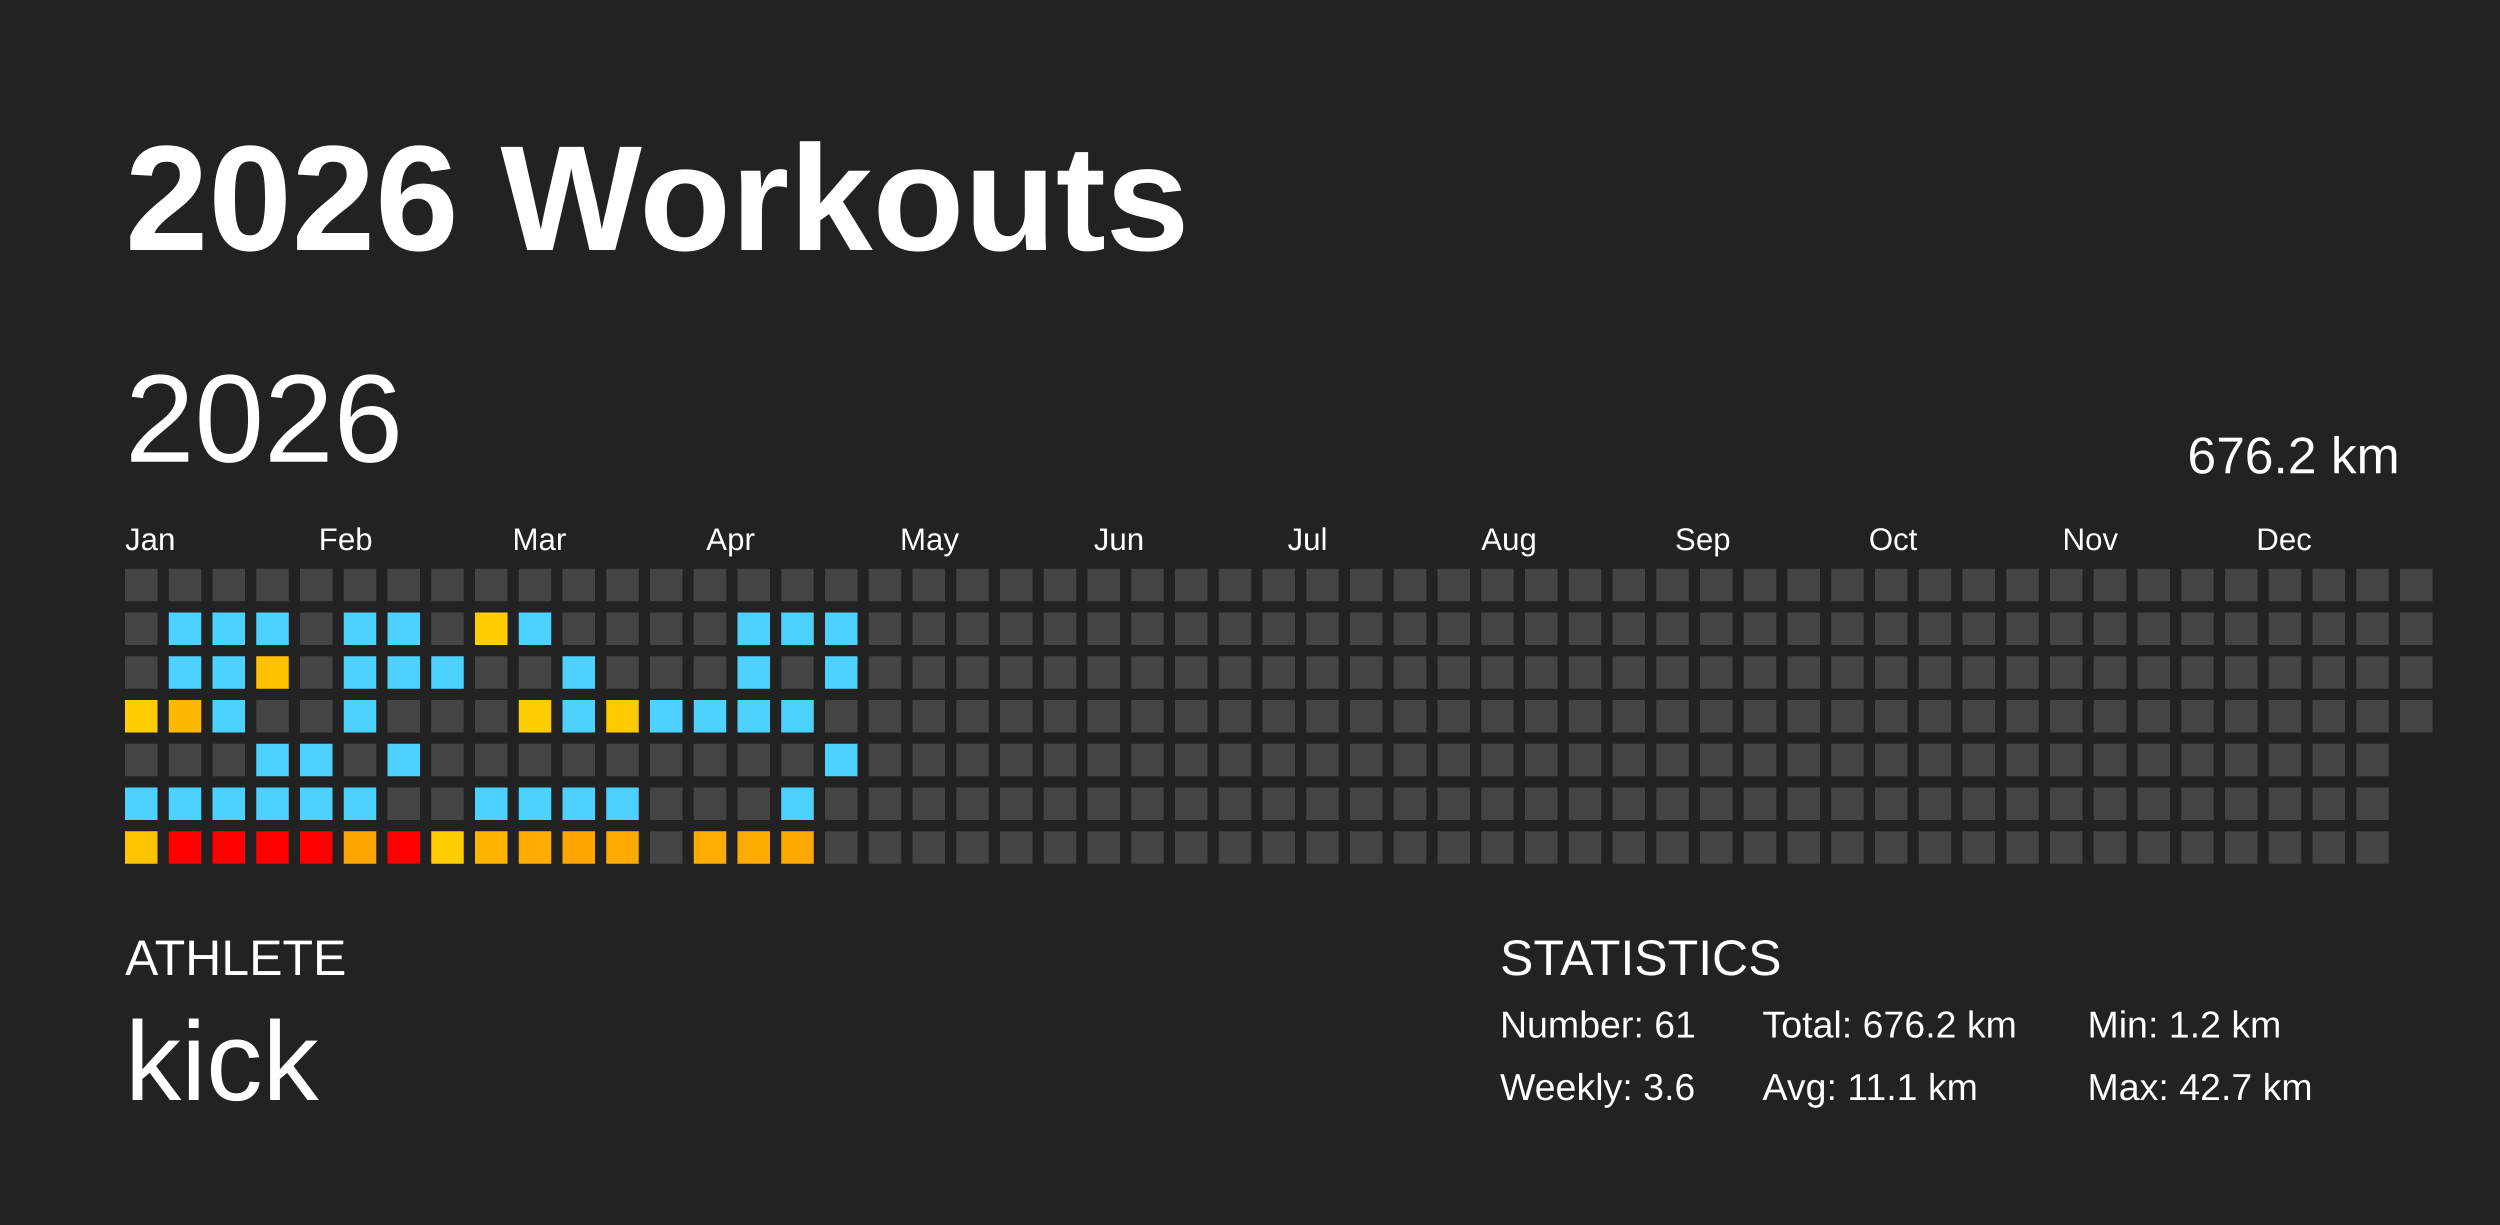
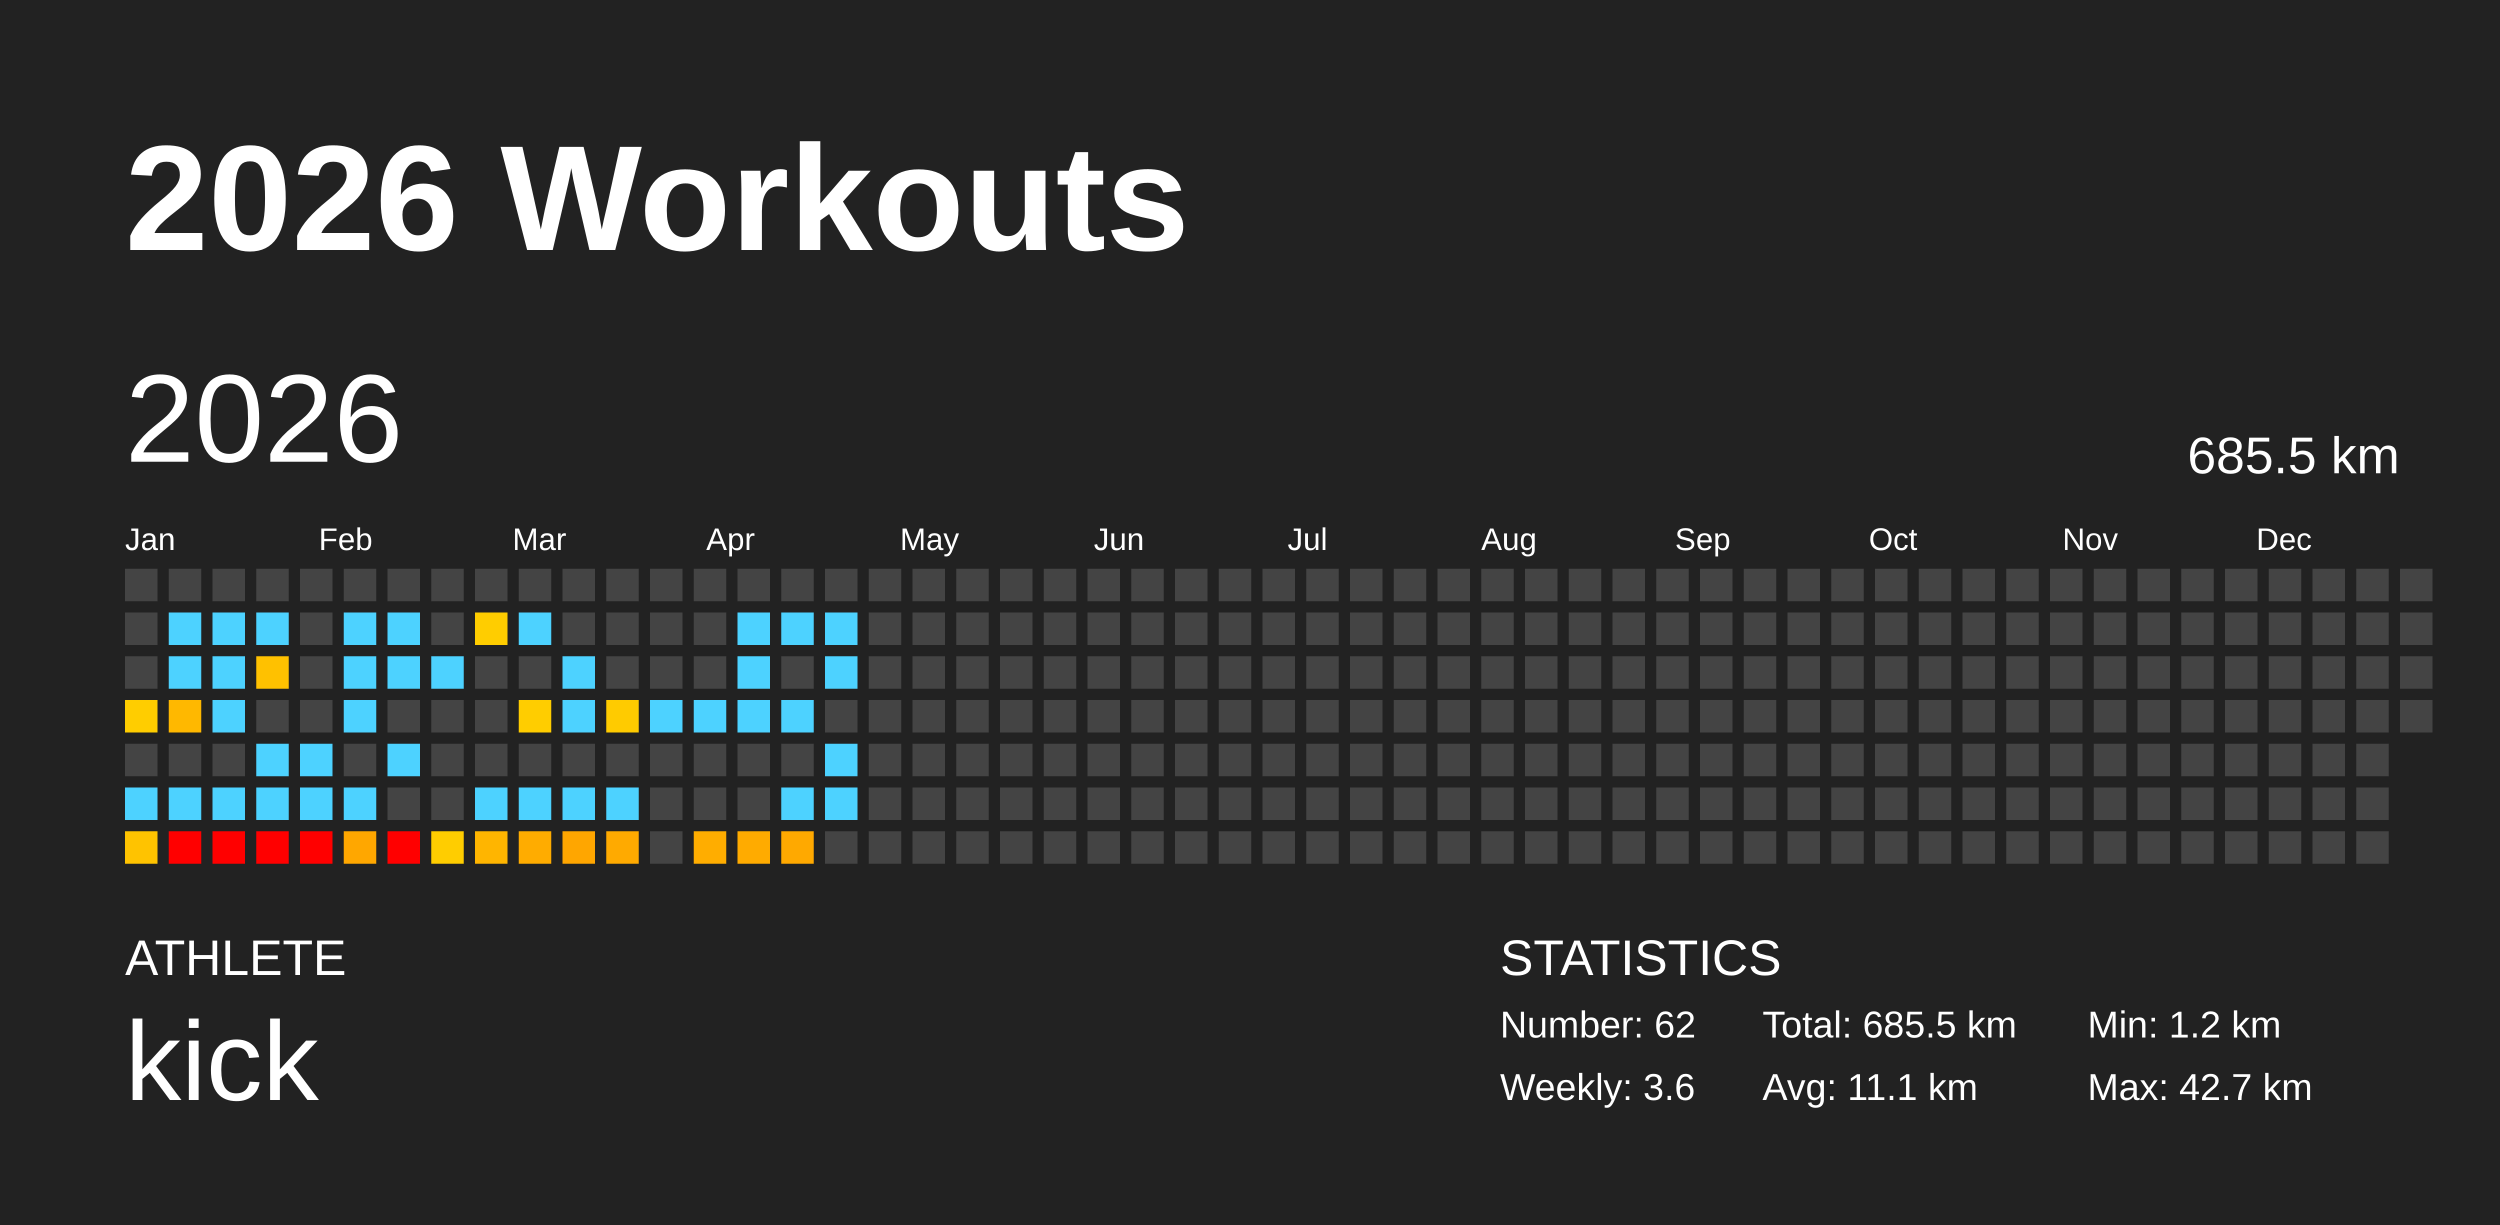
<svg xmlns="http://www.w3.org/2000/svg" baseProfile="full" height="98mm" version="1.1" viewBox="0,0,200,98" width="200mm">
  <defs />
  <rect fill="#222222" height="98" width="200" x="0" y="0" />
  <text fill="#FFFFFF" style="font-size:12px; font-family:Arial; font-weight:bold;" x="10" y="20">2026 Workouts</text>
  <text fill="#FFFFFF" style="font-size:4px; font-family:Arial" x="10" y="78">ATHLETE</text>
  <text fill="#FFFFFF" style="font-size:9px; font-family:Arial" x="10" y="88">kick</text>
  <text fill="#FFFFFF" style="font-size:4px; font-family:Arial" x="120" y="78">STATISTICS</text>
-   <text fill="#FFFFFF" style="font-size:3px; font-family:Arial" x="120" y="83">Number: 61</text>
+   <text fill="#FFFFFF" style="font-size:3px; font-family:Arial" x="120" y="83">Number: 62</text>
  <text fill="#FFFFFF" style="font-size:3px; font-family:Arial" x="120" y="88">Weekly: 3.6</text>
-   <text fill="#FFFFFF" style="font-size:3px; font-family:Arial" x="141" y="83">Total: 676.2 km</text>
+   <text fill="#FFFFFF" style="font-size:3px; font-family:Arial" x="141" y="83">Total: 685.5 km</text>
  <text fill="#FFFFFF" style="font-size:3px; font-family:Arial" x="141" y="88">Avg: 11.1 km</text>
  <text fill="#FFFFFF" style="font-size:3px; font-family:Arial" x="167" y="83">Min: 1.2 km</text>
  <text fill="#FFFFFF" style="font-size:3px; font-family:Arial" x="167" y="88">Max: 42.7 km</text>
  <text dominant-baseline="hanging" fill="#FFFFFF" style="font-size:10.0px; font-family:Arial;" x="10" y="30">2026</text>
-   <text dominant-baseline="hanging" fill="#FFFFFF" style="font-size:4.125px; font-family:Arial;" x="175" y="35">676.2 km</text>
+   <text dominant-baseline="hanging" fill="#FFFFFF" style="font-size:4.125px; font-family:Arial;" x="175" y="35">685.5 km</text>
  <text fill="#FFFFFF" style="font-size:2.5px; font-family:Arial" x="10.0" y="44">Jan</text>
  <text fill="#FFFFFF" style="font-size:2.5px; font-family:Arial" x="25.5" y="44">Feb</text>
  <text fill="#FFFFFF" style="font-size:2.5px; font-family:Arial" x="41.0" y="44">Mar</text>
  <text fill="#FFFFFF" style="font-size:2.5px; font-family:Arial" x="56.5" y="44">Apr</text>
  <text fill="#FFFFFF" style="font-size:2.5px; font-family:Arial" x="72.0" y="44">May</text>
  <text fill="#FFFFFF" style="font-size:2.5px; font-family:Arial" x="87.5" y="44">Jun</text>
  <text fill="#FFFFFF" style="font-size:2.5px; font-family:Arial" x="103.0" y="44">Jul</text>
  <text fill="#FFFFFF" style="font-size:2.5px; font-family:Arial" x="118.5" y="44">Aug</text>
  <text fill="#FFFFFF" style="font-size:2.5px; font-family:Arial" x="134.0" y="44">Sep</text>
  <text fill="#FFFFFF" style="font-size:2.5px; font-family:Arial" x="149.5" y="44">Oct</text>
  <text fill="#FFFFFF" style="font-size:2.5px; font-family:Arial" x="165.0" y="44">Nov</text>
  <text fill="#FFFFFF" style="font-size:2.5px; font-family:Arial" x="180.5" y="44">Dec</text>
  <rect fill="#444444" height="2.6" width="2.6" x="10.0" y="45.5" />
  <rect fill="#444444" height="2.6" width="2.6" x="10.0" y="49.0" />
  <rect fill="#444444" height="2.6" width="2.6" x="10.0" y="52.5" />
  <rect fill="#ffcd00" height="2.6" width="2.6" x="10.0" y="56.0" />
  <rect fill="#444444" height="2.6" width="2.6" x="10.0" y="59.5" />
  <rect fill="#4dd2ff" height="2.6" width="2.6" x="10.0" y="63.0" />
  <rect fill="#ffc300" height="2.6" width="2.6" x="10.0" y="66.5" />
  <rect fill="#444444" height="2.6" width="2.6" x="13.5" y="45.5" />
  <rect fill="#4dd2ff" height="2.6" width="2.6" x="13.5" y="49.0" />
  <rect fill="#4dd2ff" height="2.6" width="2.6" x="13.5" y="52.5" />
  <rect fill="#ffb800" height="2.6" width="2.6" x="13.5" y="56.0" />
  <rect fill="#444444" height="2.6" width="2.6" x="13.5" y="59.5" />
  <rect fill="#4dd2ff" height="2.6" width="2.6" x="13.5" y="63.0" />
  <rect fill="red" height="2.6" width="2.6" x="13.5" y="66.5" />
  <rect fill="#444444" height="2.6" width="2.6" x="17.0" y="45.5" />
  <rect fill="#4dd2ff" height="2.6" width="2.6" x="17.0" y="49.0" />
  <rect fill="#4dd2ff" height="2.6" width="2.6" x="17.0" y="52.5" />
  <rect fill="#4dd2ff" height="2.6" width="2.6" x="17.0" y="56.0" />
  <rect fill="#444444" height="2.6" width="2.6" x="17.0" y="59.5" />
  <rect fill="#4dd2ff" height="2.6" width="2.6" x="17.0" y="63.0" />
  <rect fill="red" height="2.6" width="2.6" x="17.0" y="66.5" />
  <rect fill="#444444" height="2.6" width="2.6" x="20.5" y="45.5" />
  <rect fill="#4dd2ff" height="2.6" width="2.6" x="20.5" y="49.0" />
  <rect fill="#ffc100" height="2.6" width="2.6" x="20.5" y="52.5" />
  <rect fill="#444444" height="2.6" width="2.6" x="20.5" y="56.0" />
  <rect fill="#4dd2ff" height="2.6" width="2.6" x="20.5" y="59.5" />
  <rect fill="#4dd2ff" height="2.6" width="2.6" x="20.5" y="63.0" />
  <rect fill="red" height="2.6" width="2.6" x="20.5" y="66.5" />
  <rect fill="#444444" height="2.6" width="2.6" x="24.0" y="45.5" />
  <rect fill="#444444" height="2.6" width="2.6" x="24.0" y="49.0" />
  <rect fill="#444444" height="2.6" width="2.6" x="24.0" y="52.5" />
  <rect fill="#444444" height="2.6" width="2.6" x="24.0" y="56.0" />
  <rect fill="#4dd2ff" height="2.6" width="2.6" x="24.0" y="59.5" />
  <rect fill="#4dd2ff" height="2.6" width="2.6" x="24.0" y="63.0" />
  <rect fill="red" height="2.6" width="2.6" x="24.0" y="66.5" />
  <rect fill="#444444" height="2.6" width="2.6" x="27.5" y="45.5" />
  <rect fill="#4dd2ff" height="2.6" width="2.6" x="27.5" y="49.0" />
  <rect fill="#4dd2ff" height="2.6" width="2.6" x="27.5" y="52.5" />
  <rect fill="#4dd2ff" height="2.6" width="2.6" x="27.5" y="56.0" />
  <rect fill="#444444" height="2.6" width="2.6" x="27.5" y="59.5" />
  <rect fill="#4dd2ff" height="2.6" width="2.6" x="27.5" y="63.0" />
  <rect fill="#ffa700" height="2.6" width="2.6" x="27.5" y="66.5" />
  <rect fill="#444444" height="2.6" width="2.6" x="31.0" y="45.5" />
  <rect fill="#4dd2ff" height="2.6" width="2.6" x="31.0" y="49.0" />
  <rect fill="#4dd2ff" height="2.6" width="2.6" x="31.0" y="52.5" />
  <rect fill="#444444" height="2.6" width="2.6" x="31.0" y="56.0" />
  <rect fill="#4dd2ff" height="2.6" width="2.6" x="31.0" y="59.5" />
  <rect fill="#444444" height="2.6" width="2.6" x="31.0" y="63.0" />
  <rect fill="red" height="2.6" width="2.6" x="31.0" y="66.5" />
  <rect fill="#444444" height="2.6" width="2.6" x="34.5" y="45.5" />
  <rect fill="#444444" height="2.6" width="2.6" x="34.5" y="49.0" />
  <rect fill="#4dd2ff" height="2.6" width="2.6" x="34.5" y="52.5" />
  <rect fill="#444444" height="2.6" width="2.6" x="34.5" y="56.0" />
  <rect fill="#444444" height="2.6" width="2.6" x="34.5" y="59.5" />
  <rect fill="#444444" height="2.6" width="2.6" x="34.5" y="63.0" />
  <rect fill="#ffcd00" height="2.6" width="2.6" x="34.5" y="66.5" />
  <rect fill="#444444" height="2.6" width="2.6" x="38.0" y="45.5" />
  <rect fill="#ffcd00" height="2.6" width="2.6" x="38.0" y="49.0" />
  <rect fill="#444444" height="2.6" width="2.6" x="38.0" y="52.5" />
  <rect fill="#444444" height="2.6" width="2.6" x="38.0" y="56.0" />
  <rect fill="#444444" height="2.6" width="2.6" x="38.0" y="59.5" />
  <rect fill="#4dd2ff" height="2.6" width="2.6" x="38.0" y="63.0" />
  <rect fill="#ffb500" height="2.6" width="2.6" x="38.0" y="66.5" />
  <rect fill="#444444" height="2.6" width="2.6" x="41.5" y="45.5" />
  <rect fill="#4dd2ff" height="2.6" width="2.6" x="41.5" y="49.0" />
  <rect fill="#444444" height="2.6" width="2.6" x="41.5" y="52.5" />
  <rect fill="#ffcd00" height="2.6" width="2.6" x="41.5" y="56.0" />
  <rect fill="#444444" height="2.6" width="2.6" x="41.5" y="59.5" />
  <rect fill="#4dd2ff" height="2.6" width="2.6" x="41.5" y="63.0" />
  <rect fill="#ffac00" height="2.6" width="2.6" x="41.5" y="66.5" />
  <rect fill="#444444" height="2.6" width="2.6" x="45.0" y="45.5" />
  <rect fill="#444444" height="2.6" width="2.6" x="45.0" y="49.0" />
  <rect fill="#4dd2ff" height="2.6" width="2.6" x="45.0" y="52.5" />
  <rect fill="#4dd2ff" height="2.6" width="2.6" x="45.0" y="56.0" />
  <rect fill="#444444" height="2.6" width="2.6" x="45.0" y="59.5" />
  <rect fill="#4dd2ff" height="2.6" width="2.6" x="45.0" y="63.0" />
  <rect fill="#ffa600" height="2.6" width="2.6" x="45.0" y="66.5" />
  <rect fill="#444444" height="2.6" width="2.6" x="48.5" y="45.5" />
  <rect fill="#444444" height="2.6" width="2.6" x="48.5" y="49.0" />
  <rect fill="#444444" height="2.6" width="2.6" x="48.5" y="52.5" />
  <rect fill="#ffcb00" height="2.6" width="2.6" x="48.5" y="56.0" />
  <rect fill="#444444" height="2.6" width="2.6" x="48.5" y="59.5" />
  <rect fill="#4dd2ff" height="2.6" width="2.6" x="48.5" y="63.0" />
  <rect fill="#ffaa00" height="2.6" width="2.6" x="48.5" y="66.5" />
  <rect fill="#444444" height="2.6" width="2.6" x="52.0" y="45.5" />
  <rect fill="#444444" height="2.6" width="2.6" x="52.0" y="49.0" />
  <rect fill="#444444" height="2.6" width="2.6" x="52.0" y="52.5" />
  <rect fill="#4dd2ff" height="2.6" width="2.6" x="52.0" y="56.0" />
  <rect fill="#444444" height="2.6" width="2.6" x="52.0" y="59.5" />
  <rect fill="#444444" height="2.6" width="2.6" x="52.0" y="63.0" />
  <rect fill="#444444" height="2.6" width="2.6" x="52.0" y="66.5" />
  <rect fill="#444444" height="2.6" width="2.6" x="55.5" y="45.5" />
  <rect fill="#444444" height="2.6" width="2.6" x="55.5" y="49.0" />
  <rect fill="#444444" height="2.6" width="2.6" x="55.5" y="52.5" />
  <rect fill="#4dd2ff" height="2.6" width="2.6" x="55.5" y="56.0" />
  <rect fill="#444444" height="2.6" width="2.6" x="55.5" y="59.5" />
  <rect fill="#444444" height="2.6" width="2.6" x="55.5" y="63.0" />
  <rect fill="#ffad00" height="2.6" width="2.6" x="55.5" y="66.5" />
  <rect fill="#444444" height="2.6" width="2.6" x="59.0" y="45.5" />
  <rect fill="#4dd2ff" height="2.6" width="2.6" x="59.0" y="49.0" />
  <rect fill="#4dd2ff" height="2.6" width="2.6" x="59.0" y="52.5" />
  <rect fill="#4dd2ff" height="2.6" width="2.6" x="59.0" y="56.0" />
  <rect fill="#444444" height="2.6" width="2.6" x="59.0" y="59.5" />
  <rect fill="#444444" height="2.6" width="2.6" x="59.0" y="63.0" />
  <rect fill="#ffab00" height="2.6" width="2.6" x="59.0" y="66.5" />
  <rect fill="#444444" height="2.6" width="2.6" x="62.5" y="45.5" />
  <rect fill="#4dd2ff" height="2.6" width="2.6" x="62.5" y="49.0" />
  <rect fill="#444444" height="2.6" width="2.6" x="62.5" y="52.5" />
  <rect fill="#4dd2ff" height="2.6" width="2.6" x="62.5" y="56.0" />
  <rect fill="#444444" height="2.6" width="2.6" x="62.5" y="59.5" />
  <rect fill="#4dd2ff" height="2.6" width="2.6" x="62.5" y="63.0" />
  <rect fill="#ffa900" height="2.6" width="2.6" x="62.5" y="66.5" />
  <rect fill="#444444" height="2.6" width="2.6" x="66.0" y="45.5" />
  <rect fill="#4dd2ff" height="2.6" width="2.6" x="66.0" y="49.0" />
  <rect fill="#4dd2ff" height="2.6" width="2.6" x="66.0" y="52.5" />
  <rect fill="#444444" height="2.6" width="2.6" x="66.0" y="56.0" />
  <rect fill="#4dd2ff" height="2.6" width="2.6" x="66.0" y="59.5" />
-   <rect fill="#444444" height="2.6" width="2.6" x="66.0" y="63.0" />
+   <rect fill="#4dd2ff" height="2.6" width="2.6" x="66.0" y="63.0" />
  <rect fill="#444444" height="2.6" width="2.6" x="66.0" y="66.5" />
  <rect fill="#444444" height="2.6" width="2.6" x="69.5" y="45.5" />
  <rect fill="#444444" height="2.6" width="2.6" x="69.5" y="49.0" />
  <rect fill="#444444" height="2.6" width="2.6" x="69.5" y="52.5" />
  <rect fill="#444444" height="2.6" width="2.6" x="69.5" y="56.0" />
  <rect fill="#444444" height="2.6" width="2.6" x="69.5" y="59.5" />
  <rect fill="#444444" height="2.6" width="2.6" x="69.5" y="63.0" />
  <rect fill="#444444" height="2.6" width="2.6" x="69.5" y="66.5" />
  <rect fill="#444444" height="2.6" width="2.6" x="73.0" y="45.5" />
  <rect fill="#444444" height="2.6" width="2.6" x="73.0" y="49.0" />
  <rect fill="#444444" height="2.6" width="2.6" x="73.0" y="52.5" />
  <rect fill="#444444" height="2.6" width="2.6" x="73.0" y="56.0" />
  <rect fill="#444444" height="2.6" width="2.6" x="73.0" y="59.5" />
  <rect fill="#444444" height="2.6" width="2.6" x="73.0" y="63.0" />
  <rect fill="#444444" height="2.6" width="2.6" x="73.0" y="66.5" />
  <rect fill="#444444" height="2.6" width="2.6" x="76.5" y="45.5" />
  <rect fill="#444444" height="2.6" width="2.6" x="76.5" y="49.0" />
  <rect fill="#444444" height="2.6" width="2.6" x="76.5" y="52.5" />
  <rect fill="#444444" height="2.6" width="2.6" x="76.5" y="56.0" />
  <rect fill="#444444" height="2.6" width="2.6" x="76.5" y="59.5" />
  <rect fill="#444444" height="2.6" width="2.6" x="76.5" y="63.0" />
  <rect fill="#444444" height="2.6" width="2.6" x="76.5" y="66.5" />
  <rect fill="#444444" height="2.6" width="2.6" x="80.0" y="45.5" />
  <rect fill="#444444" height="2.6" width="2.6" x="80.0" y="49.0" />
  <rect fill="#444444" height="2.6" width="2.6" x="80.0" y="52.5" />
  <rect fill="#444444" height="2.6" width="2.6" x="80.0" y="56.0" />
  <rect fill="#444444" height="2.6" width="2.6" x="80.0" y="59.5" />
  <rect fill="#444444" height="2.6" width="2.6" x="80.0" y="63.0" />
  <rect fill="#444444" height="2.6" width="2.6" x="80.0" y="66.5" />
  <rect fill="#444444" height="2.6" width="2.6" x="83.5" y="45.5" />
  <rect fill="#444444" height="2.6" width="2.6" x="83.5" y="49.0" />
  <rect fill="#444444" height="2.6" width="2.6" x="83.5" y="52.5" />
  <rect fill="#444444" height="2.6" width="2.6" x="83.5" y="56.0" />
  <rect fill="#444444" height="2.6" width="2.6" x="83.5" y="59.5" />
  <rect fill="#444444" height="2.6" width="2.6" x="83.5" y="63.0" />
  <rect fill="#444444" height="2.6" width="2.6" x="83.5" y="66.5" />
  <rect fill="#444444" height="2.6" width="2.6" x="87.0" y="45.5" />
  <rect fill="#444444" height="2.6" width="2.6" x="87.0" y="49.0" />
  <rect fill="#444444" height="2.6" width="2.6" x="87.0" y="52.5" />
  <rect fill="#444444" height="2.6" width="2.6" x="87.0" y="56.0" />
  <rect fill="#444444" height="2.6" width="2.6" x="87.0" y="59.5" />
  <rect fill="#444444" height="2.6" width="2.6" x="87.0" y="63.0" />
  <rect fill="#444444" height="2.6" width="2.6" x="87.0" y="66.5" />
  <rect fill="#444444" height="2.6" width="2.6" x="90.5" y="45.5" />
  <rect fill="#444444" height="2.6" width="2.6" x="90.5" y="49.0" />
  <rect fill="#444444" height="2.6" width="2.6" x="90.5" y="52.5" />
  <rect fill="#444444" height="2.6" width="2.6" x="90.5" y="56.0" />
  <rect fill="#444444" height="2.6" width="2.6" x="90.5" y="59.5" />
  <rect fill="#444444" height="2.6" width="2.6" x="90.5" y="63.0" />
  <rect fill="#444444" height="2.6" width="2.6" x="90.5" y="66.5" />
  <rect fill="#444444" height="2.6" width="2.6" x="94.0" y="45.5" />
  <rect fill="#444444" height="2.6" width="2.6" x="94.0" y="49.0" />
  <rect fill="#444444" height="2.6" width="2.6" x="94.0" y="52.5" />
  <rect fill="#444444" height="2.6" width="2.6" x="94.0" y="56.0" />
  <rect fill="#444444" height="2.6" width="2.6" x="94.0" y="59.5" />
  <rect fill="#444444" height="2.6" width="2.6" x="94.0" y="63.0" />
  <rect fill="#444444" height="2.6" width="2.6" x="94.0" y="66.5" />
  <rect fill="#444444" height="2.6" width="2.6" x="97.5" y="45.5" />
  <rect fill="#444444" height="2.6" width="2.6" x="97.5" y="49.0" />
  <rect fill="#444444" height="2.6" width="2.6" x="97.5" y="52.5" />
  <rect fill="#444444" height="2.6" width="2.6" x="97.5" y="56.0" />
  <rect fill="#444444" height="2.6" width="2.6" x="97.5" y="59.5" />
  <rect fill="#444444" height="2.6" width="2.6" x="97.5" y="63.0" />
  <rect fill="#444444" height="2.6" width="2.6" x="97.5" y="66.5" />
  <rect fill="#444444" height="2.6" width="2.6" x="101.0" y="45.5" />
  <rect fill="#444444" height="2.6" width="2.6" x="101.0" y="49.0" />
  <rect fill="#444444" height="2.6" width="2.6" x="101.0" y="52.5" />
  <rect fill="#444444" height="2.6" width="2.6" x="101.0" y="56.0" />
  <rect fill="#444444" height="2.6" width="2.6" x="101.0" y="59.5" />
  <rect fill="#444444" height="2.6" width="2.6" x="101.0" y="63.0" />
  <rect fill="#444444" height="2.6" width="2.6" x="101.0" y="66.5" />
  <rect fill="#444444" height="2.6" width="2.6" x="104.5" y="45.5" />
  <rect fill="#444444" height="2.6" width="2.6" x="104.5" y="49.0" />
  <rect fill="#444444" height="2.6" width="2.6" x="104.5" y="52.5" />
  <rect fill="#444444" height="2.6" width="2.6" x="104.5" y="56.0" />
  <rect fill="#444444" height="2.6" width="2.6" x="104.5" y="59.5" />
  <rect fill="#444444" height="2.6" width="2.6" x="104.5" y="63.0" />
  <rect fill="#444444" height="2.6" width="2.6" x="104.5" y="66.5" />
  <rect fill="#444444" height="2.6" width="2.6" x="108.0" y="45.5" />
  <rect fill="#444444" height="2.6" width="2.6" x="108.0" y="49.0" />
  <rect fill="#444444" height="2.6" width="2.6" x="108.0" y="52.5" />
  <rect fill="#444444" height="2.6" width="2.6" x="108.0" y="56.0" />
  <rect fill="#444444" height="2.6" width="2.6" x="108.0" y="59.5" />
  <rect fill="#444444" height="2.6" width="2.6" x="108.0" y="63.0" />
  <rect fill="#444444" height="2.6" width="2.6" x="108.0" y="66.5" />
  <rect fill="#444444" height="2.6" width="2.6" x="111.5" y="45.5" />
  <rect fill="#444444" height="2.6" width="2.6" x="111.5" y="49.0" />
  <rect fill="#444444" height="2.6" width="2.6" x="111.5" y="52.5" />
  <rect fill="#444444" height="2.6" width="2.6" x="111.5" y="56.0" />
  <rect fill="#444444" height="2.6" width="2.6" x="111.5" y="59.5" />
  <rect fill="#444444" height="2.6" width="2.6" x="111.5" y="63.0" />
  <rect fill="#444444" height="2.6" width="2.6" x="111.5" y="66.5" />
  <rect fill="#444444" height="2.6" width="2.6" x="115.0" y="45.5" />
  <rect fill="#444444" height="2.6" width="2.6" x="115.0" y="49.0" />
  <rect fill="#444444" height="2.6" width="2.6" x="115.0" y="52.5" />
  <rect fill="#444444" height="2.6" width="2.6" x="115.0" y="56.0" />
  <rect fill="#444444" height="2.6" width="2.6" x="115.0" y="59.5" />
  <rect fill="#444444" height="2.6" width="2.6" x="115.0" y="63.0" />
  <rect fill="#444444" height="2.6" width="2.6" x="115.0" y="66.5" />
  <rect fill="#444444" height="2.6" width="2.6" x="118.5" y="45.5" />
  <rect fill="#444444" height="2.6" width="2.6" x="118.5" y="49.0" />
  <rect fill="#444444" height="2.6" width="2.6" x="118.5" y="52.5" />
  <rect fill="#444444" height="2.6" width="2.6" x="118.5" y="56.0" />
  <rect fill="#444444" height="2.6" width="2.6" x="118.5" y="59.5" />
  <rect fill="#444444" height="2.6" width="2.6" x="118.5" y="63.0" />
  <rect fill="#444444" height="2.6" width="2.6" x="118.5" y="66.5" />
  <rect fill="#444444" height="2.6" width="2.6" x="122.0" y="45.5" />
  <rect fill="#444444" height="2.6" width="2.6" x="122.0" y="49.0" />
  <rect fill="#444444" height="2.6" width="2.6" x="122.0" y="52.5" />
  <rect fill="#444444" height="2.6" width="2.6" x="122.0" y="56.0" />
  <rect fill="#444444" height="2.6" width="2.6" x="122.0" y="59.5" />
  <rect fill="#444444" height="2.6" width="2.6" x="122.0" y="63.0" />
  <rect fill="#444444" height="2.6" width="2.6" x="122.0" y="66.5" />
  <rect fill="#444444" height="2.6" width="2.6" x="125.5" y="45.5" />
  <rect fill="#444444" height="2.6" width="2.6" x="125.5" y="49.0" />
  <rect fill="#444444" height="2.6" width="2.6" x="125.5" y="52.5" />
  <rect fill="#444444" height="2.6" width="2.6" x="125.5" y="56.0" />
  <rect fill="#444444" height="2.6" width="2.6" x="125.5" y="59.5" />
  <rect fill="#444444" height="2.6" width="2.6" x="125.5" y="63.0" />
  <rect fill="#444444" height="2.6" width="2.6" x="125.5" y="66.5" />
  <rect fill="#444444" height="2.6" width="2.6" x="129.0" y="45.5" />
  <rect fill="#444444" height="2.6" width="2.6" x="129.0" y="49.0" />
  <rect fill="#444444" height="2.6" width="2.6" x="129.0" y="52.5" />
  <rect fill="#444444" height="2.6" width="2.6" x="129.0" y="56.0" />
  <rect fill="#444444" height="2.6" width="2.6" x="129.0" y="59.5" />
  <rect fill="#444444" height="2.6" width="2.6" x="129.0" y="63.0" />
  <rect fill="#444444" height="2.6" width="2.6" x="129.0" y="66.5" />
  <rect fill="#444444" height="2.6" width="2.6" x="132.5" y="45.5" />
  <rect fill="#444444" height="2.6" width="2.6" x="132.5" y="49.0" />
  <rect fill="#444444" height="2.6" width="2.6" x="132.5" y="52.5" />
  <rect fill="#444444" height="2.6" width="2.6" x="132.5" y="56.0" />
  <rect fill="#444444" height="2.6" width="2.6" x="132.5" y="59.5" />
  <rect fill="#444444" height="2.6" width="2.6" x="132.5" y="63.0" />
  <rect fill="#444444" height="2.6" width="2.6" x="132.5" y="66.5" />
  <rect fill="#444444" height="2.6" width="2.6" x="136.0" y="45.5" />
  <rect fill="#444444" height="2.6" width="2.6" x="136.0" y="49.0" />
  <rect fill="#444444" height="2.6" width="2.6" x="136.0" y="52.5" />
  <rect fill="#444444" height="2.6" width="2.6" x="136.0" y="56.0" />
  <rect fill="#444444" height="2.6" width="2.6" x="136.0" y="59.5" />
  <rect fill="#444444" height="2.6" width="2.6" x="136.0" y="63.0" />
  <rect fill="#444444" height="2.6" width="2.6" x="136.0" y="66.5" />
  <rect fill="#444444" height="2.6" width="2.6" x="139.5" y="45.5" />
  <rect fill="#444444" height="2.6" width="2.6" x="139.5" y="49.0" />
  <rect fill="#444444" height="2.6" width="2.6" x="139.5" y="52.5" />
  <rect fill="#444444" height="2.6" width="2.6" x="139.5" y="56.0" />
  <rect fill="#444444" height="2.6" width="2.6" x="139.5" y="59.5" />
  <rect fill="#444444" height="2.6" width="2.6" x="139.5" y="63.0" />
  <rect fill="#444444" height="2.6" width="2.6" x="139.5" y="66.5" />
  <rect fill="#444444" height="2.6" width="2.6" x="143.0" y="45.5" />
  <rect fill="#444444" height="2.6" width="2.6" x="143.0" y="49.0" />
  <rect fill="#444444" height="2.6" width="2.6" x="143.0" y="52.5" />
  <rect fill="#444444" height="2.6" width="2.6" x="143.0" y="56.0" />
  <rect fill="#444444" height="2.6" width="2.6" x="143.0" y="59.5" />
  <rect fill="#444444" height="2.6" width="2.6" x="143.0" y="63.0" />
  <rect fill="#444444" height="2.6" width="2.6" x="143.0" y="66.5" />
  <rect fill="#444444" height="2.6" width="2.6" x="146.5" y="45.5" />
  <rect fill="#444444" height="2.6" width="2.6" x="146.5" y="49.0" />
  <rect fill="#444444" height="2.6" width="2.6" x="146.5" y="52.5" />
  <rect fill="#444444" height="2.6" width="2.6" x="146.5" y="56.0" />
  <rect fill="#444444" height="2.6" width="2.6" x="146.5" y="59.5" />
  <rect fill="#444444" height="2.6" width="2.6" x="146.5" y="63.0" />
  <rect fill="#444444" height="2.6" width="2.6" x="146.5" y="66.5" />
  <rect fill="#444444" height="2.6" width="2.6" x="150.0" y="45.5" />
  <rect fill="#444444" height="2.6" width="2.6" x="150.0" y="49.0" />
  <rect fill="#444444" height="2.6" width="2.6" x="150.0" y="52.5" />
  <rect fill="#444444" height="2.6" width="2.6" x="150.0" y="56.0" />
  <rect fill="#444444" height="2.6" width="2.6" x="150.0" y="59.5" />
  <rect fill="#444444" height="2.6" width="2.6" x="150.0" y="63.0" />
  <rect fill="#444444" height="2.6" width="2.6" x="150.0" y="66.5" />
  <rect fill="#444444" height="2.6" width="2.6" x="153.5" y="45.5" />
  <rect fill="#444444" height="2.6" width="2.6" x="153.5" y="49.0" />
  <rect fill="#444444" height="2.6" width="2.6" x="153.5" y="52.5" />
  <rect fill="#444444" height="2.6" width="2.6" x="153.5" y="56.0" />
  <rect fill="#444444" height="2.6" width="2.6" x="153.5" y="59.5" />
  <rect fill="#444444" height="2.6" width="2.6" x="153.5" y="63.0" />
  <rect fill="#444444" height="2.6" width="2.6" x="153.5" y="66.5" />
  <rect fill="#444444" height="2.6" width="2.6" x="157.0" y="45.5" />
  <rect fill="#444444" height="2.6" width="2.6" x="157.0" y="49.0" />
  <rect fill="#444444" height="2.6" width="2.6" x="157.0" y="52.5" />
  <rect fill="#444444" height="2.6" width="2.6" x="157.0" y="56.0" />
  <rect fill="#444444" height="2.6" width="2.6" x="157.0" y="59.5" />
  <rect fill="#444444" height="2.6" width="2.6" x="157.0" y="63.0" />
  <rect fill="#444444" height="2.6" width="2.6" x="157.0" y="66.5" />
  <rect fill="#444444" height="2.6" width="2.6" x="160.5" y="45.5" />
  <rect fill="#444444" height="2.6" width="2.6" x="160.5" y="49.0" />
  <rect fill="#444444" height="2.6" width="2.6" x="160.5" y="52.5" />
  <rect fill="#444444" height="2.6" width="2.6" x="160.5" y="56.0" />
  <rect fill="#444444" height="2.6" width="2.6" x="160.5" y="59.5" />
  <rect fill="#444444" height="2.6" width="2.6" x="160.5" y="63.0" />
  <rect fill="#444444" height="2.6" width="2.6" x="160.5" y="66.5" />
  <rect fill="#444444" height="2.6" width="2.6" x="164.0" y="45.5" />
  <rect fill="#444444" height="2.6" width="2.6" x="164.0" y="49.0" />
  <rect fill="#444444" height="2.6" width="2.6" x="164.0" y="52.5" />
  <rect fill="#444444" height="2.6" width="2.6" x="164.0" y="56.0" />
  <rect fill="#444444" height="2.6" width="2.6" x="164.0" y="59.5" />
  <rect fill="#444444" height="2.6" width="2.6" x="164.0" y="63.0" />
  <rect fill="#444444" height="2.6" width="2.6" x="164.0" y="66.5" />
  <rect fill="#444444" height="2.6" width="2.6" x="167.5" y="45.5" />
  <rect fill="#444444" height="2.6" width="2.6" x="167.5" y="49.0" />
  <rect fill="#444444" height="2.6" width="2.6" x="167.5" y="52.5" />
  <rect fill="#444444" height="2.6" width="2.6" x="167.5" y="56.0" />
  <rect fill="#444444" height="2.6" width="2.6" x="167.5" y="59.5" />
  <rect fill="#444444" height="2.6" width="2.6" x="167.5" y="63.0" />
  <rect fill="#444444" height="2.6" width="2.6" x="167.5" y="66.5" />
  <rect fill="#444444" height="2.6" width="2.6" x="171.0" y="45.5" />
  <rect fill="#444444" height="2.6" width="2.6" x="171.0" y="49.0" />
  <rect fill="#444444" height="2.6" width="2.6" x="171.0" y="52.5" />
  <rect fill="#444444" height="2.6" width="2.6" x="171.0" y="56.0" />
  <rect fill="#444444" height="2.6" width="2.6" x="171.0" y="59.5" />
  <rect fill="#444444" height="2.6" width="2.6" x="171.0" y="63.0" />
  <rect fill="#444444" height="2.6" width="2.6" x="171.0" y="66.5" />
  <rect fill="#444444" height="2.6" width="2.6" x="174.5" y="45.5" />
  <rect fill="#444444" height="2.6" width="2.6" x="174.5" y="49.0" />
  <rect fill="#444444" height="2.6" width="2.6" x="174.5" y="52.5" />
  <rect fill="#444444" height="2.6" width="2.6" x="174.5" y="56.0" />
  <rect fill="#444444" height="2.6" width="2.6" x="174.5" y="59.5" />
  <rect fill="#444444" height="2.6" width="2.6" x="174.5" y="63.0" />
  <rect fill="#444444" height="2.6" width="2.6" x="174.5" y="66.5" />
  <rect fill="#444444" height="2.6" width="2.6" x="178.0" y="45.5" />
  <rect fill="#444444" height="2.6" width="2.6" x="178.0" y="49.0" />
  <rect fill="#444444" height="2.6" width="2.6" x="178.0" y="52.5" />
  <rect fill="#444444" height="2.6" width="2.6" x="178.0" y="56.0" />
  <rect fill="#444444" height="2.6" width="2.6" x="178.0" y="59.5" />
  <rect fill="#444444" height="2.6" width="2.6" x="178.0" y="63.0" />
  <rect fill="#444444" height="2.6" width="2.6" x="178.0" y="66.5" />
  <rect fill="#444444" height="2.6" width="2.6" x="181.5" y="45.5" />
  <rect fill="#444444" height="2.6" width="2.6" x="181.5" y="49.0" />
  <rect fill="#444444" height="2.6" width="2.6" x="181.5" y="52.5" />
  <rect fill="#444444" height="2.6" width="2.6" x="181.5" y="56.0" />
  <rect fill="#444444" height="2.6" width="2.6" x="181.5" y="59.5" />
  <rect fill="#444444" height="2.6" width="2.6" x="181.5" y="63.0" />
  <rect fill="#444444" height="2.6" width="2.6" x="181.5" y="66.5" />
  <rect fill="#444444" height="2.6" width="2.6" x="185.0" y="45.5" />
  <rect fill="#444444" height="2.6" width="2.6" x="185.0" y="49.0" />
  <rect fill="#444444" height="2.6" width="2.6" x="185.0" y="52.5" />
  <rect fill="#444444" height="2.6" width="2.6" x="185.0" y="56.0" />
  <rect fill="#444444" height="2.6" width="2.6" x="185.0" y="59.5" />
  <rect fill="#444444" height="2.6" width="2.6" x="185.0" y="63.0" />
  <rect fill="#444444" height="2.6" width="2.6" x="185.0" y="66.5" />
  <rect fill="#444444" height="2.6" width="2.6" x="188.5" y="45.5" />
  <rect fill="#444444" height="2.6" width="2.6" x="188.5" y="49.0" />
  <rect fill="#444444" height="2.6" width="2.6" x="188.5" y="52.5" />
  <rect fill="#444444" height="2.6" width="2.6" x="188.5" y="56.0" />
  <rect fill="#444444" height="2.6" width="2.6" x="188.5" y="59.5" />
  <rect fill="#444444" height="2.6" width="2.6" x="188.5" y="63.0" />
  <rect fill="#444444" height="2.6" width="2.6" x="188.5" y="66.5" />
  <rect fill="#444444" height="2.6" width="2.6" x="192.0" y="45.5" />
  <rect fill="#444444" height="2.6" width="2.6" x="192.0" y="49.0" />
  <rect fill="#444444" height="2.6" width="2.6" x="192.0" y="52.5" />
  <rect fill="#444444" height="2.6" width="2.6" x="192.0" y="56.0" />
</svg>
